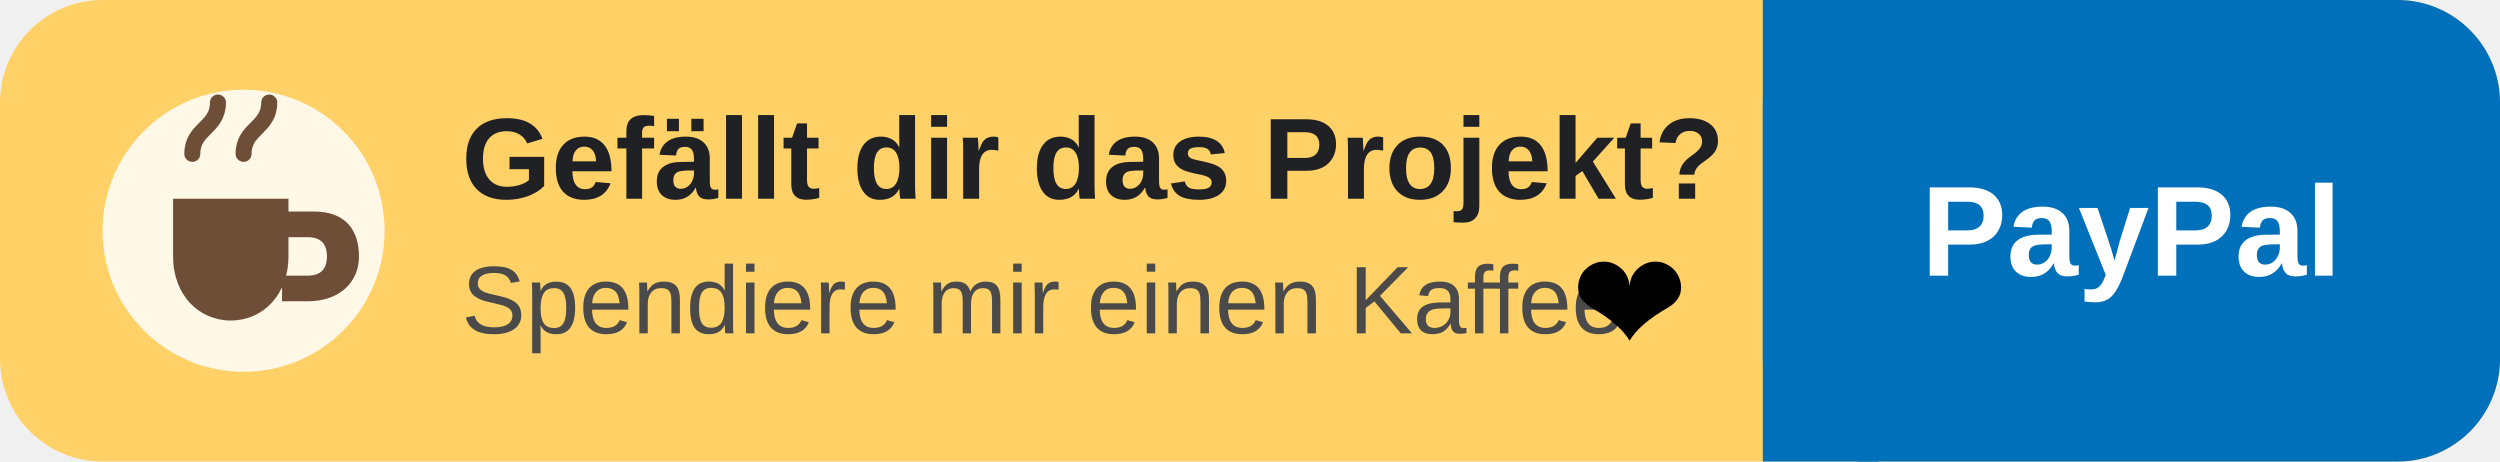
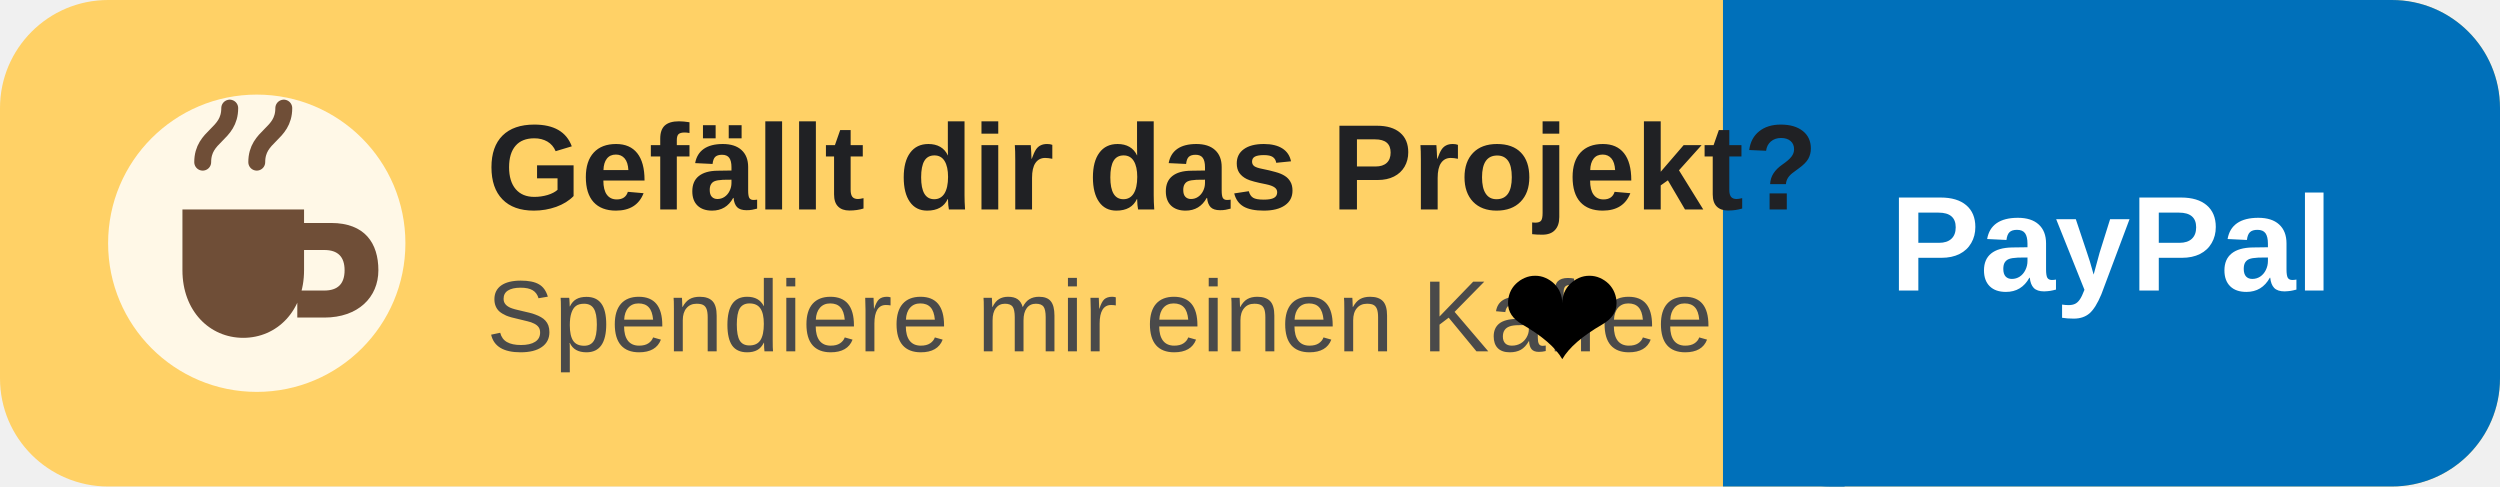
- <svg xmlns="http://www.w3.org/2000/svg" width="390" height="72" viewBox="0 0 390 72" role="img" aria-label="Spendiere mir einen Kaffee via PayPal">
-   <rect width="390" height="72" rx="16" fill="#FFD166" />
-   <rect x="275" width="115" height="72" rx="16" fill="#0070BA" />
-   <rect x="275" width="18" height="72" fill="#0070BA" />
+ <svg xmlns="http://www.w3.org/2000/svg" width="370" height="72" viewBox="0 0 370 72" role="img" aria-label="Spendiere mir einen Kaffee via PayPal">
+   <rect width="370" height="72" rx="16" fill="#FFD166" />
+   <rect x="255" width="115" height="72" rx="16" fill="#0070BA" />
+   <rect x="255" width="18" height="72" fill="#0070BA" />
  <circle cx="38" cy="36" r="22" fill="#FFF8E7" />
  <path d="M27 31h18v9c0 6-4 10-9 10s-9-4-9-10v-9zm18 2h4c5 0 7 3 7 7s-3 7-8 7h-4v-4h4c2 0 3-1 3-3s-1-3-3-3h-3v-4z" fill="#6F4E37" />
  <path d="M30 24c0-4 4-4 4-8M38 24c0-4 4-4 4-8" fill="none" stroke="#6F4E37" stroke-width="2.5" stroke-linecap="round" />
  <text x="72" y="31" font-family="Arial, Helvetica, sans-serif" font-size="18" font-weight="700" fill="#202124">Gefällt dir das Projekt?</text>
  <text x="72" y="52" font-family="Arial, Helvetica, sans-serif" font-size="15" fill="#4A4A4A">Spendiere mir einen Kaffee</text>
-   <text x="245" y="55" font-family="Apple Color Emoji, Segoe UI Emoji, Noto Color Emoji, sans-serif" font-size="22">❤️</text>
-   <text x="332.5" y="43" text-anchor="middle" font-family="Arial, Helvetica, sans-serif" font-size="20" font-weight="700" fill="white">PayPal</text>
+   <text x="222" y="55" font-family="Apple Color Emoji, Segoe UI Emoji, Noto Color Emoji, sans-serif" font-size="22">❤️</text>
+   <text x="312.5" y="43" text-anchor="middle" font-family="Arial, Helvetica, sans-serif" font-size="20" font-weight="700" fill="white">PayPal</text>
</svg>
